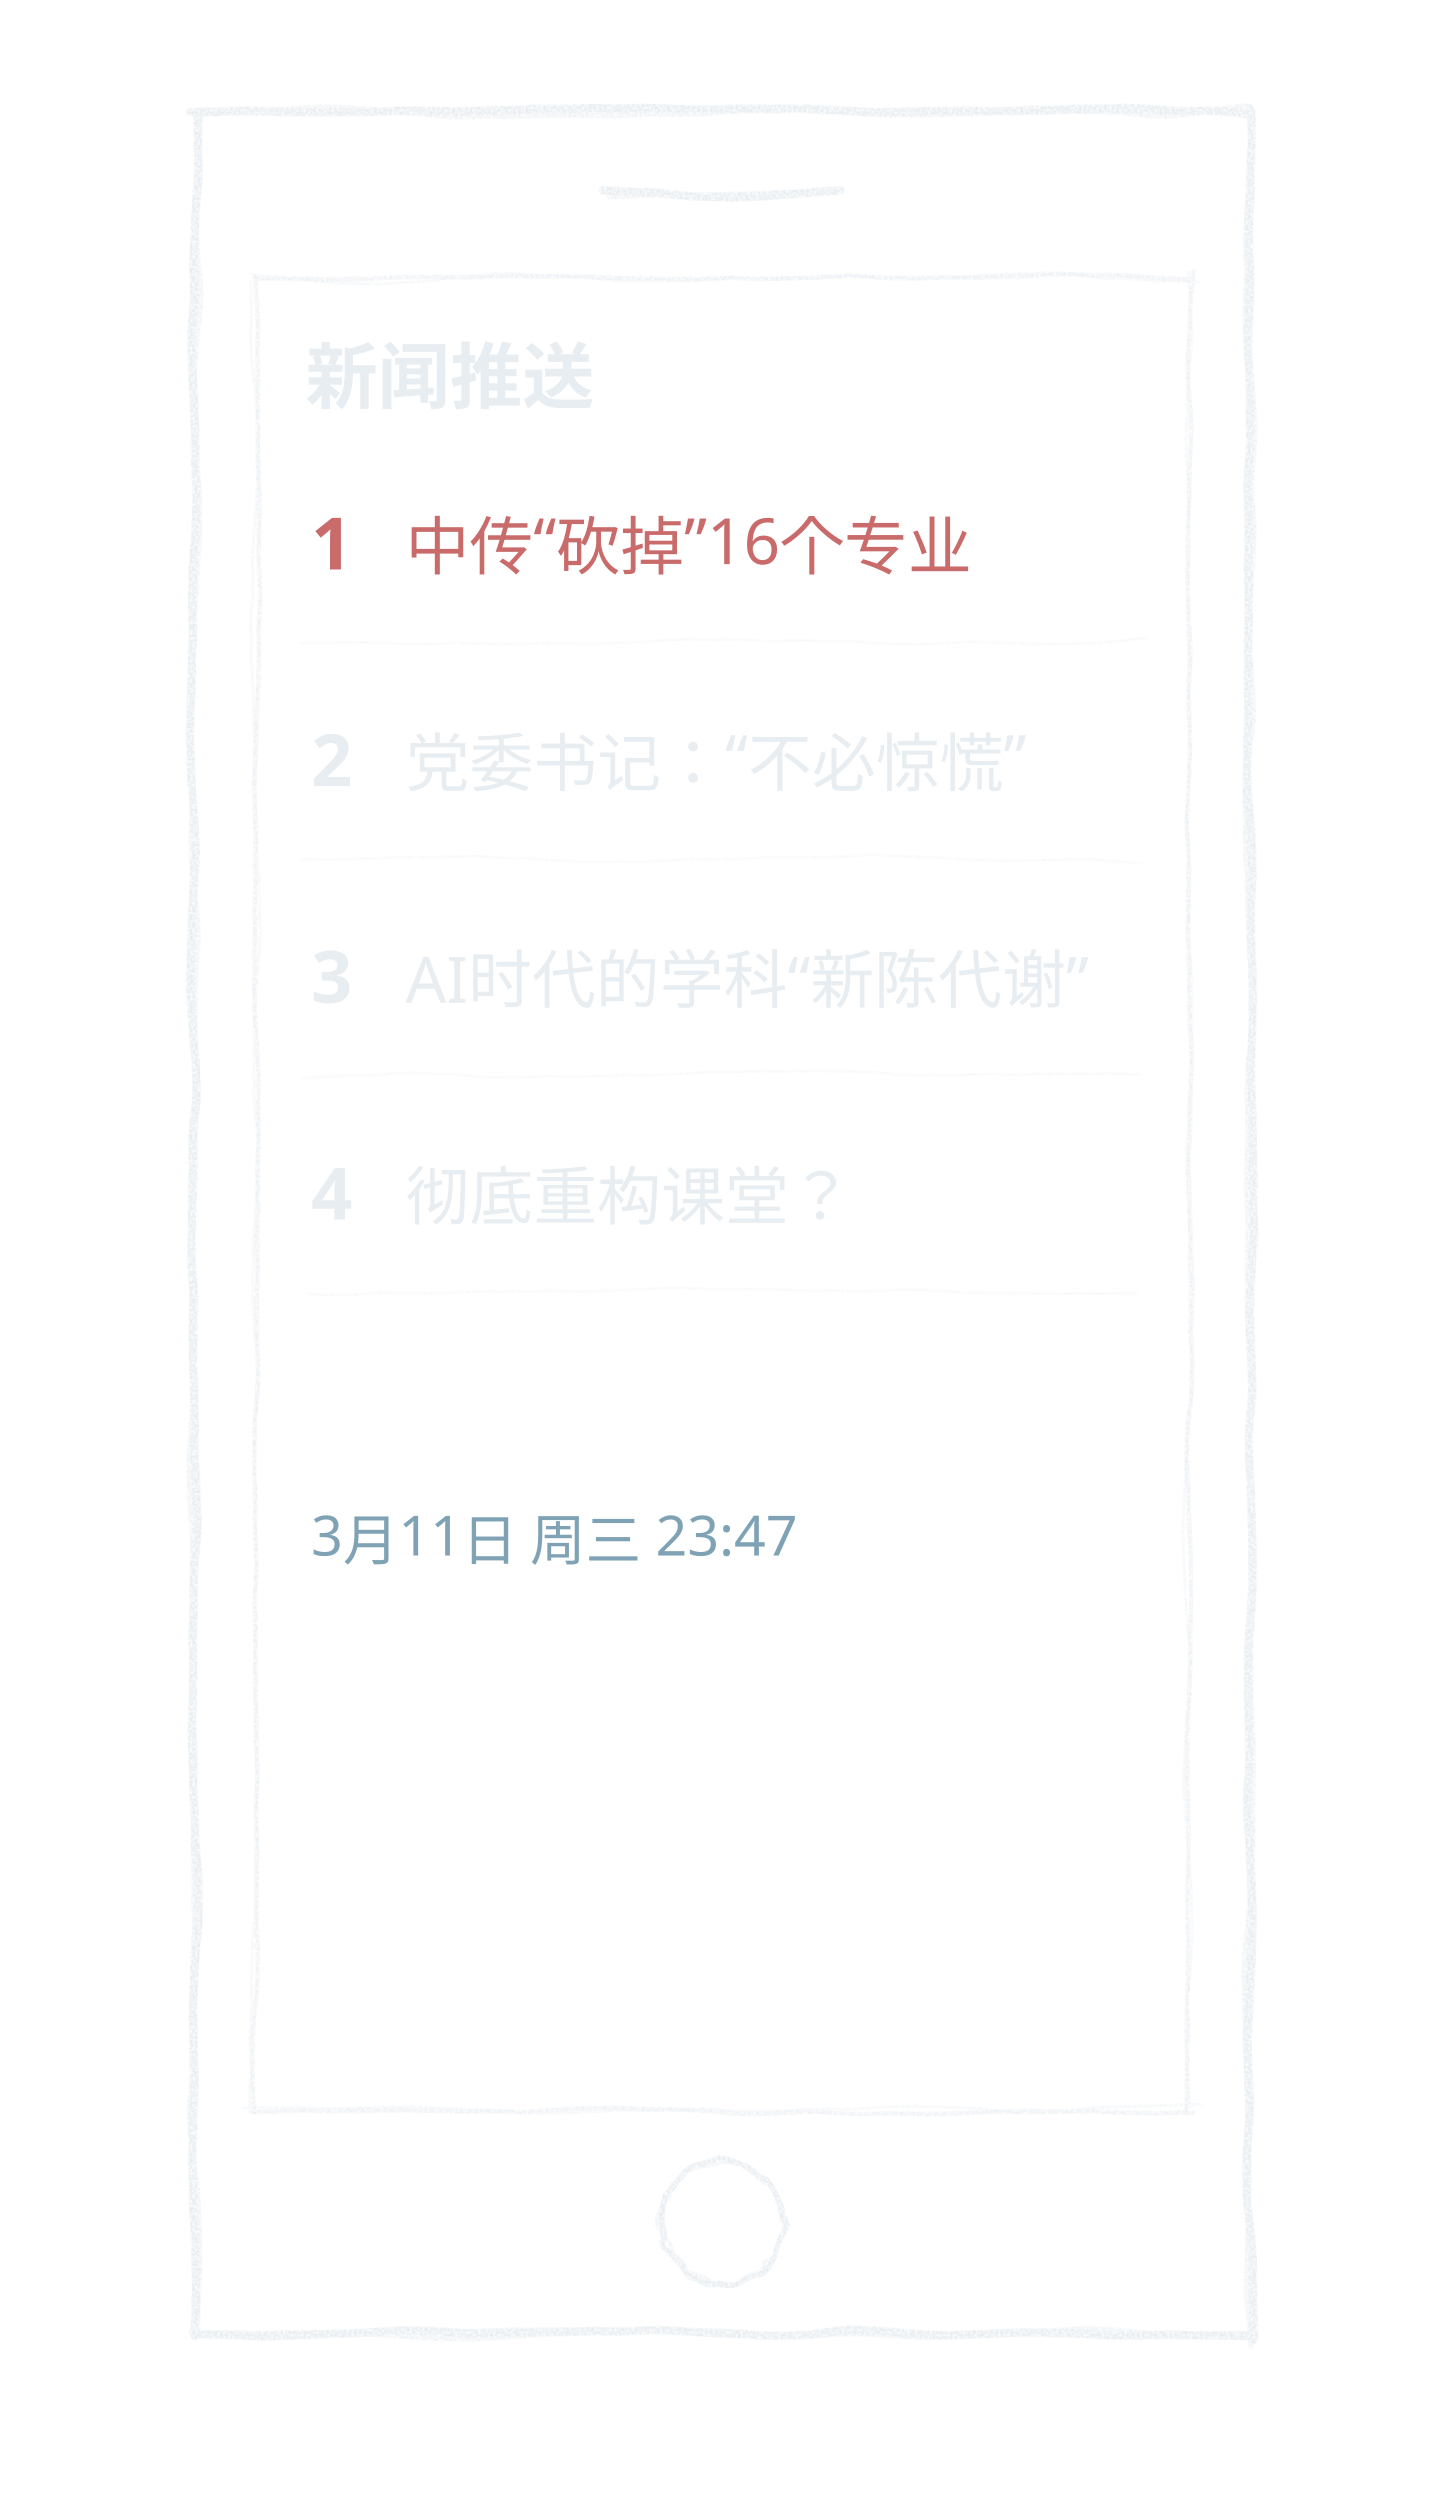
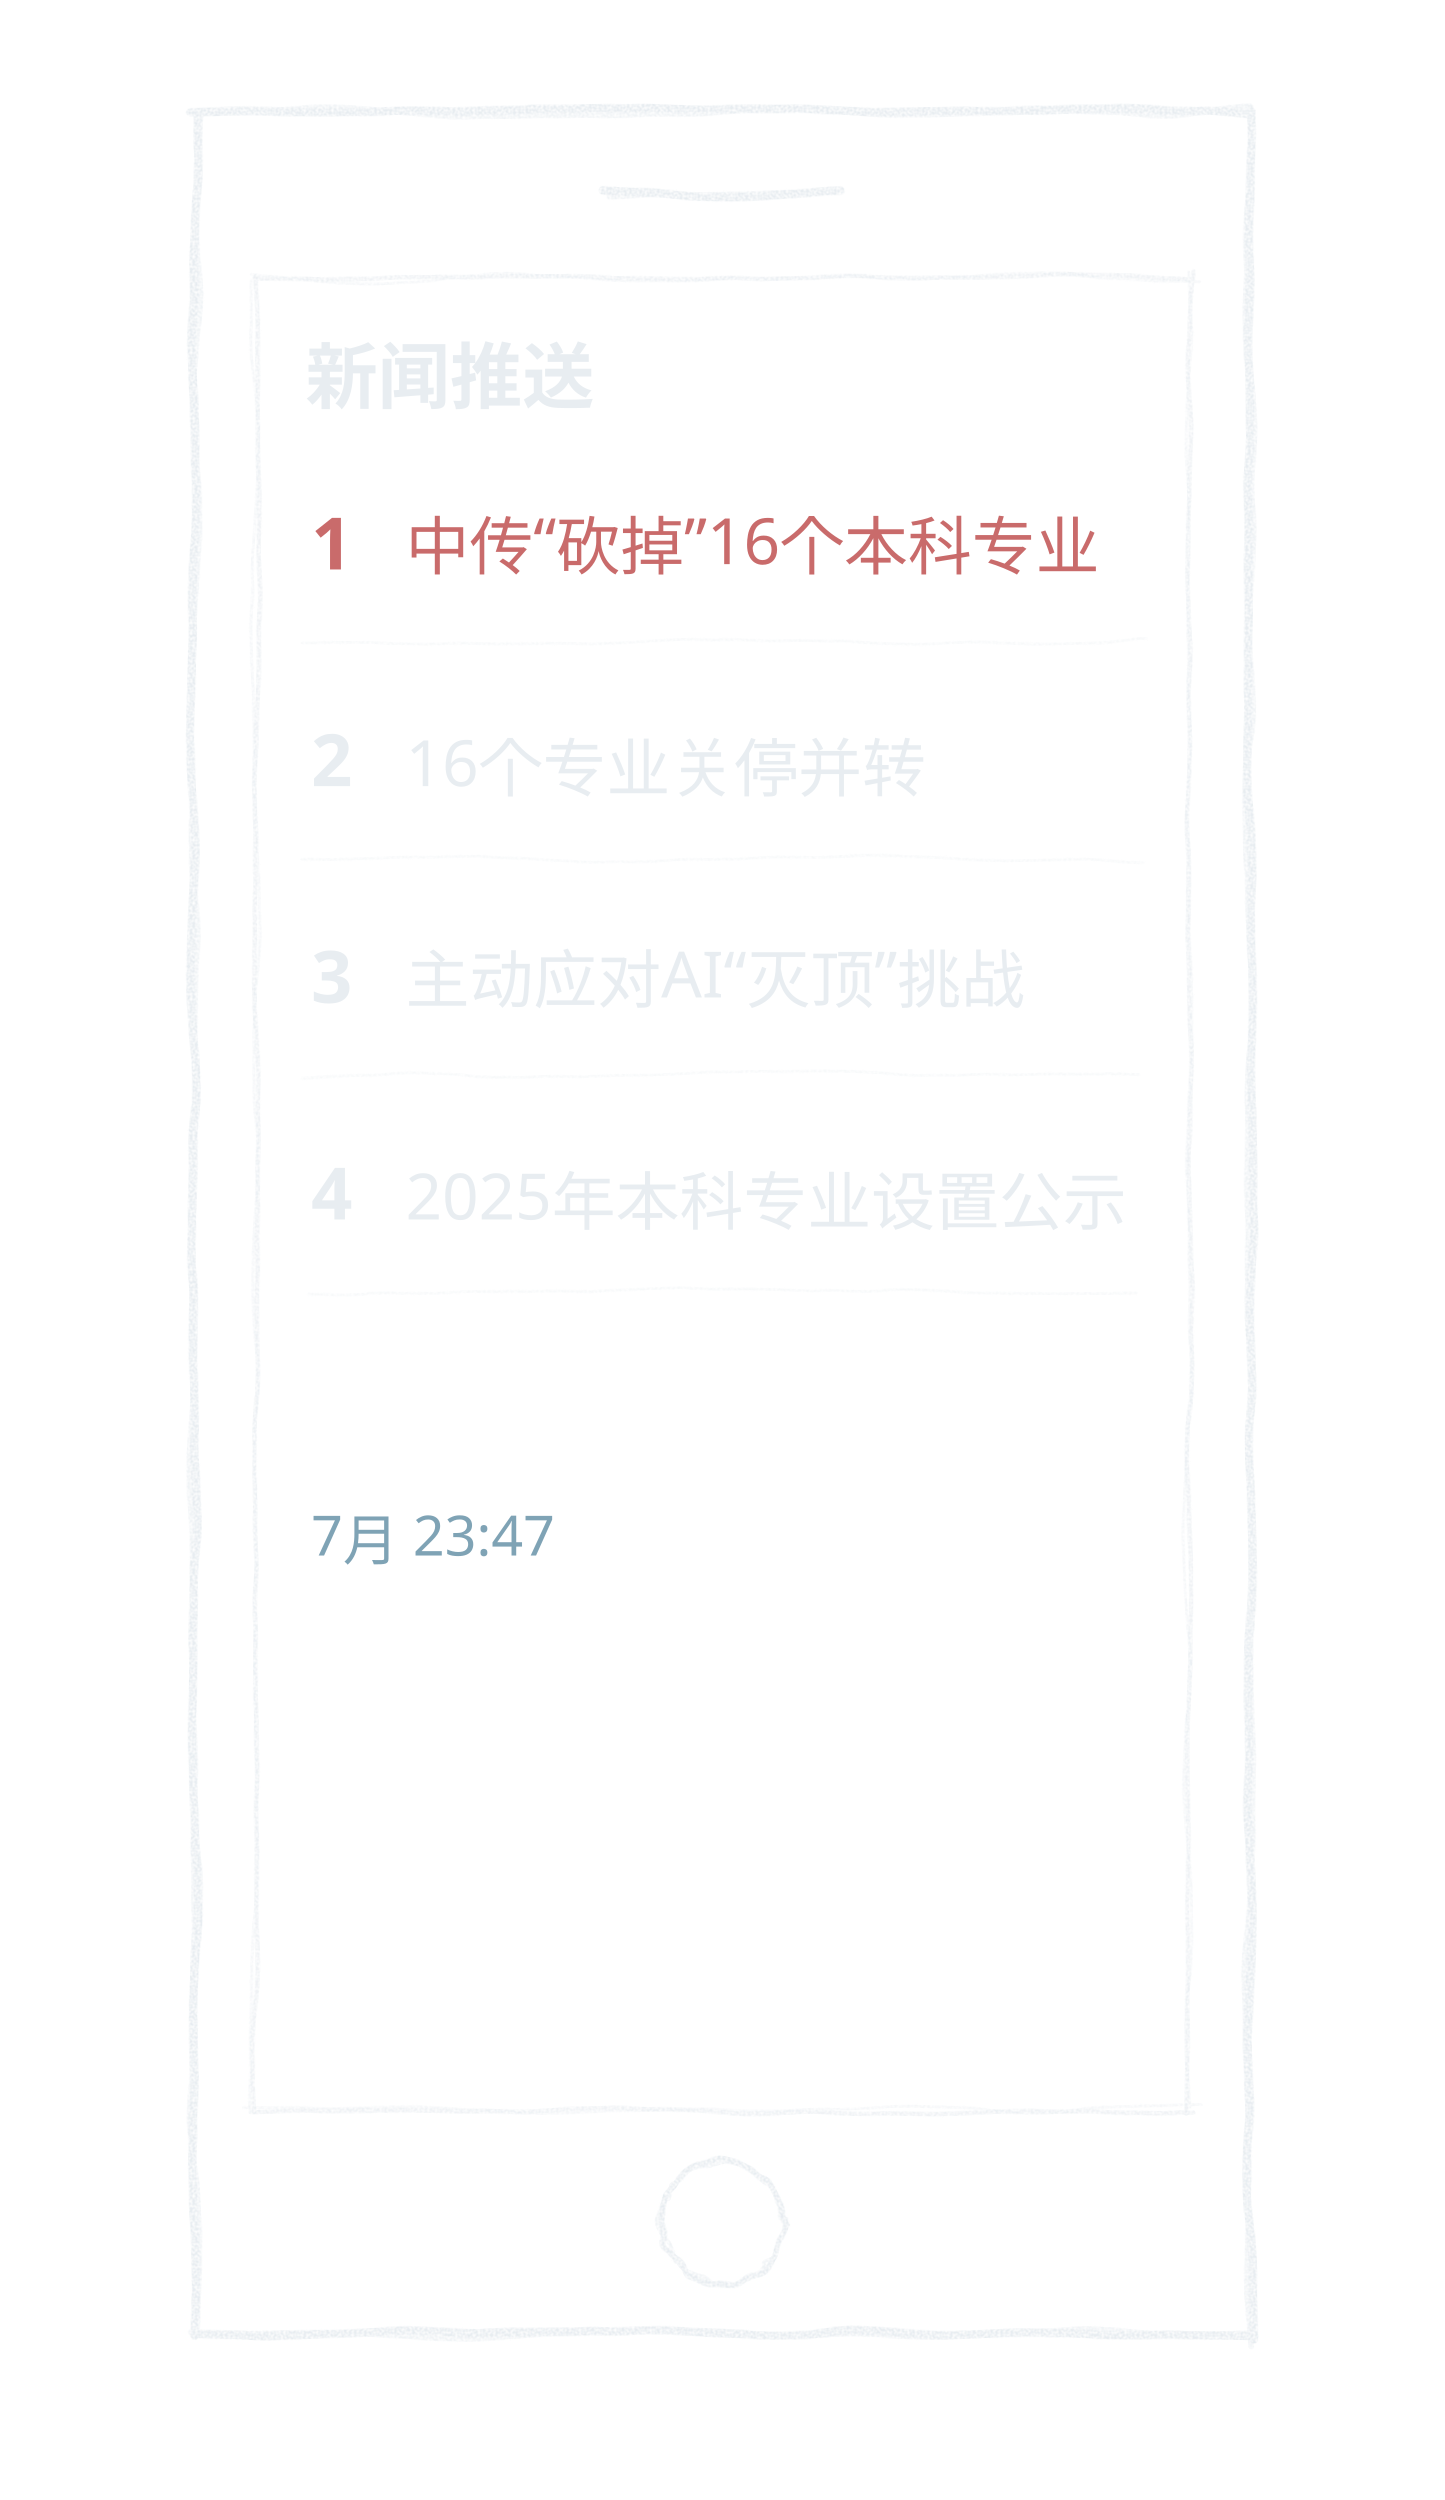
<svg xmlns="http://www.w3.org/2000/svg" viewBox="0 0 520 900" width="520" height="900">
  <defs>
    <filter id="chalk" x="-5%" y="-5%" width="110%" height="110%">
      <feTurbulence type="fractalNoise" baseFrequency="0.035" numOctaves="2" seed="4" result="warp" />
      <feDisplacementMap in="SourceGraphic" in2="warp" scale="2" xChannelSelector="R" yChannelSelector="G" result="w" />
      <feTurbulence type="fractalNoise" baseFrequency="1.1" numOctaves="1" seed="9" result="g" />
      <feColorMatrix in="g" type="matrix" values="0 0 0 0 0  0 0 0 0 0  0 0 0 0 0  0 0 0 -1.7 1.5" result="gm" />
      <feComposite in="w" in2="gm" operator="in" />
    </filter>
    <filter id="soft" x="-5%" y="-5%" width="110%" height="110%">
      <feTurbulence type="fractalNoise" baseFrequency="0.9" numOctaves="1" seed="2" result="g" />
      <feColorMatrix in="g" type="matrix" values="0 0 0 0 0  0 0 0 0 0  0 0 0 0 0  0 0 0 -1.6 1.45" result="gm" />
      <feComposite in="SourceGraphic" in2="gm" operator="in" />
    </filter>
    <filter id="brush" x="-10%" y="-20%" width="120%" height="140%">
      <feTurbulence type="fractalNoise" baseFrequency="0.012 0.09" numOctaves="3" seed="6" result="t" />
      <feDisplacementMap in="SourceGraphic" in2="t" scale="34" xChannelSelector="R" yChannelSelector="G" result="d" />
      <feTurbulence type="fractalNoise" baseFrequency="0.6 0.05" numOctaves="2" seed="1" result="s" />
      <feColorMatrix in="s" type="matrix" values="0 0 0 0 0  0 0 0 0 0  0 0 0 0 0  0 0 0 -1.3 1.5" result="sm" />
      <feComposite in="d" in2="sm" operator="in" />
    </filter>
  </defs>
  <g filter="url(#chalk)">
    <path d="M68.6,40.5 Q68.6,40.5 83.1,40.2 Q97.5,39.9 110.5,40.4 Q123.5,40.8 137.9,40.4 Q152.3,40.0 165.4,39.6 Q178.6,39.3 191.5,39.4 Q204.3,39.6 218.7,39.2 Q233.1,38.8 247.0,39.0 Q260.8,39.3 273.6,39.0 Q286.4,38.7 301.0,39.7 Q315.7,40.7 329.1,40.5 Q342.5,40.3 354.9,39.9 Q367.3,39.5 381.5,39.2 Q395.7,38.9 409.9,39.3 Q424.1,39.6 436.8,40.3 L449.5,40.9" fill="none" stroke="#e8edf1" stroke-width="3.00" stroke-linecap="round" opacity="1.00" />
    <path d="M71.6,39.8 Q71.6,39.8 84.5,39.5 Q97.4,39.3 110.8,38.9 Q124.2,38.6 136.8,40.1 Q149.4,41.6 163.4,41.4 Q177.4,41.3 190.9,41.7 Q204.4,42.1 219.5,41.6 Q234.6,41.1 247.9,40.8 Q261.2,40.4 274.7,39.3 Q288.2,38.3 301.2,39.9 Q314.2,41.5 327.1,41.7 Q340.1,41.9 355.2,40.7 Q370.3,39.6 382.7,39.7 Q395.1,39.8 408.7,41.0 Q422.3,42.2 436.1,40.0 L449.8,37.9" fill="none" stroke="#e8edf1" stroke-width="1.95" stroke-linecap="round" opacity="0.65" />
    <path d="M450.6,39.9 Q450.6,39.9 450.3,53.3 Q450.0,66.6 450.1,80.3 Q450.1,94.0 449.7,107.2 Q449.2,120.3 449.7,133.7 Q450.2,147.0 449.6,159.7 Q449.1,172.4 449.3,186.8 Q449.6,201.2 449.6,214.1 Q449.6,226.9 449.5,239.6 Q449.5,252.2 449.1,266.6 Q448.8,280.9 449.8,293.6 Q450.8,306.3 450.6,320.1 Q450.5,333.8 450.8,347.6 Q451.1,361.3 450.4,374.7 Q449.7,388.0 450.5,400.8 Q451.3,413.6 451.2,426.8 Q451.1,440.0 450.4,453.0 Q449.7,466.0 450.4,479.2 Q451.1,492.4 449.9,506.6 Q448.8,520.9 449.8,533.7 Q450.8,546.6 450.9,559.3 Q450.9,572.1 450.1,585.7 Q449.3,599.4 449.5,612.6 Q449.8,625.7 449.3,639.3 Q448.8,652.9 450.0,667.1 Q451.1,681.4 450.9,694.0 Q450.7,706.6 450.0,720.6 Q449.3,734.6 449.7,747.6 Q450.1,760.6 449.4,773.3 Q448.7,785.9 449.8,800.0 Q450.9,814.2 451.0,828.0 L451.1,841.8" fill="none" stroke="#e8edf1" stroke-width="3.00" stroke-linecap="round" opacity="1.00" />
    <path d="M450.4,38.2 Q450.4,38.2 449.8,52.5 Q449.1,66.8 449.1,80.7 Q449.0,94.5 448.4,107.7 Q447.8,120.8 449.9,132.7 Q452.0,144.5 451.2,159.3 Q450.4,174.0 451.0,187.2 Q451.6,200.4 450.2,213.3 Q448.9,226.2 450.5,240.7 Q452.1,255.2 450.2,266.7 Q448.4,278.2 448.3,291.4 Q448.2,304.5 449.0,318.1 Q449.8,331.7 450.7,346.2 Q451.6,360.7 450.0,373.8 Q448.3,386.8 448.8,400.1 Q449.2,413.3 449.0,425.9 Q448.7,438.5 448.7,452.3 Q448.6,466.1 449.8,479.8 Q450.9,493.6 449.5,507.3 Q448.0,520.9 449.8,534.4 Q451.7,547.9 451.5,559.5 Q451.3,571.1 450.6,584.6 Q449.8,598.0 450.5,611.6 Q451.2,625.2 451.1,638.7 Q450.9,652.2 450.9,665.7 Q450.9,679.2 449.4,692.7 Q447.9,706.2 448.5,720.6 Q449.1,735.1 449.1,747.6 Q449.1,760.0 449.7,774.3 Q450.2,788.7 449.2,801.2 Q448.2,813.8 449.1,829.1 L450.0,844.4" fill="none" stroke="#e8edf1" stroke-width="1.95" stroke-linecap="round" opacity="0.65" />
    <path d="M451.1,840.6 Q451.1,840.6 437.0,840.4 Q422.9,840.2 408.7,840.5 Q394.5,840.9 382.2,840.2 Q369.9,839.6 355.4,840.5 Q340.9,841.4 327.1,840.1 Q313.2,838.8 299.6,839.8 Q285.9,840.9 273.3,840.4 Q260.7,839.9 247.0,839.3 Q233.2,838.7 219.7,839.2 Q206.1,839.8 192.4,839.8 Q178.6,839.7 164.9,839.5 Q151.2,839.2 137.1,839.5 Q123.0,839.8 109.7,840.2 Q96.4,840.6 82.9,840.6 L69.3,840.6" fill="none" stroke="#e8edf1" stroke-width="3.00" stroke-linecap="round" opacity="1.00" />
    <path d="M449.1,839.5 Q449.1,839.5 435.9,840.0 Q422.8,840.6 410.3,839.4 Q397.8,838.1 383.1,839.1 Q368.5,840.0 355.4,840.9 Q342.4,841.7 329.0,841.2 Q315.5,840.6 301.9,840.7 Q288.3,840.8 275.0,840.8 Q261.6,840.9 247.6,839.9 Q233.7,838.9 220.6,839.2 Q207.6,839.5 193.3,840.5 Q179.1,841.5 166.3,841.8 Q153.5,842.2 137.8,840.7 Q122.1,839.2 109.2,839.3 Q96.3,839.5 82.2,839.9 L68.1,840.2" fill="none" stroke="#e8edf1" stroke-width="1.95" stroke-linecap="round" opacity="0.65" />
    <path d="M69.4,841.3 Q69.4,841.3 70.1,827.3 Q70.7,813.2 69.8,800.6 Q68.9,787.9 69.7,773.6 Q70.6,759.2 70.1,746.5 Q69.5,733.7 70.0,719.9 Q70.5,706.0 70.9,692.7 Q71.3,679.5 70.3,666.9 Q69.3,654.3 69.2,640.7 Q69.0,627.2 69.1,613.7 Q69.2,600.3 69.3,586.6 Q69.4,573.0 70.3,559.8 Q71.2,546.6 70.5,533.5 Q69.8,520.3 69.6,506.4 Q69.4,492.4 69.5,479.2 Q69.7,466.0 69.4,453.7 Q69.1,441.3 68.9,427.7 Q68.7,414.2 70.0,400.7 Q71.2,387.2 69.9,373.6 Q68.7,360.0 68.7,346.8 Q68.7,333.6 69.6,319.8 Q70.6,305.9 69.6,293.0 Q68.6,280.1 68.7,266.5 Q68.9,252.8 69.4,240.3 Q69.9,227.8 69.8,213.4 Q69.6,199.0 70.2,186.6 Q70.8,174.2 70.4,159.8 Q70.1,145.4 69.6,132.6 Q69.1,119.7 69.6,106.1 Q70.1,92.6 70.5,80.1 Q70.8,67.6 71.0,54.3 L71.2,41.0" fill="none" stroke="#e8edf1" stroke-width="3.00" stroke-linecap="round" opacity="1.00" />
    <path d="M70.4,838.2 Q70.4,838.2 71.1,826.3 Q71.8,814.4 71.5,799.9 Q71.2,785.3 69.6,773.3 Q68.0,761.4 69.3,747.6 Q70.5,733.9 70.2,720.9 Q69.9,708.0 69.6,693.5 Q69.3,679.0 69.3,665.7 Q69.3,652.4 70.0,640.4 Q70.6,628.4 69.3,613.2 Q68.1,598.1 69.1,586.1 Q70.1,574.1 69.3,559.9 Q68.6,545.6 68.3,531.8 Q68.0,517.9 69.0,506.0 Q70.0,494.1 70.3,479.6 Q70.7,465.1 69.5,453.5 Q68.2,441.9 69.2,427.4 Q70.2,412.9 70.5,400.3 Q70.9,387.7 70.5,372.9 Q70.1,358.1 70.8,345.1 Q71.5,332.1 69.7,319.0 Q67.9,306.0 69.0,293.3 Q70.1,280.6 69.3,267.4 Q68.5,254.3 69.3,239.7 Q70.0,225.2 70.8,213.3 Q71.6,201.4 71.7,187.8 Q71.8,174.1 70.3,161.0 Q68.7,147.9 70.3,134.0 Q71.8,120.1 71.8,107.8 Q71.8,95.4 70.7,82.0 Q69.5,68.6 70.7,55.0 L72.0,41.3" fill="none" stroke="#e8edf1" stroke-width="1.95" stroke-linecap="round" opacity="0.65" />
    <path d="M91.5,100.3 Q91.5,100.3 105.9,100.5 Q120.3,100.7 134.4,99.9 Q148.4,99.1 162.8,99.6 Q177.2,100.1 191.1,99.6 Q205.1,99.2 219.2,99.7 Q233.4,100.2 247.1,100.4 Q260.8,100.7 274.9,100.1 Q289.1,99.6 302.0,99.7 Q314.8,99.7 329.0,99.9 Q343.1,100.1 358.0,99.9 Q372.9,99.6 385.9,99.1 Q399.0,98.7 413.4,99.5 L427.9,100.2" fill="none" stroke="#e8edf1" stroke-width="1.60" stroke-linecap="round" opacity="0.70" />
    <path d="M90.2,98.7 Q90.2,98.7 104.2,100.3 Q118.2,101.9 133.2,101.8 Q148.1,101.8 162.1,100.0 Q176.1,98.3 189.4,99.0 Q202.8,99.7 217.7,100.4 Q232.6,101.2 246.9,100.9 Q261.1,100.7 274.0,100.2 Q286.9,99.7 301.2,99.8 Q315.5,100.0 329.2,100.1 Q342.9,100.2 357.4,99.0 Q371.8,97.9 386.6,99.2 Q401.4,100.4 416.7,100.7 L431.9,101.1" fill="none" stroke="#e8edf1" stroke-width="1.04" stroke-linecap="round" opacity="0.45" />
    <path d="M429.4,97.2 Q429.4,97.2 428.5,111.1 Q427.7,125.0 428.1,139.0 Q428.5,153.0 428.3,166.8 Q428.2,180.6 427.7,192.7 Q427.2,204.8 427.9,218.9 Q428.7,232.9 428.3,245.0 Q428.0,257.2 427.8,271.4 Q427.6,285.7 427.8,298.4 Q428.0,311.1 427.8,324.5 Q427.7,338.0 428.0,351.3 Q428.3,364.5 428.6,377.8 Q429.0,391.1 428.3,403.6 Q427.6,416.1 428.2,430.1 Q428.8,444.0 429.0,456.4 Q429.2,468.8 429.1,482.9 Q429.0,497.1 427.9,509.5 Q426.8,521.9 427.6,534.8 Q428.4,547.8 428.7,561.2 Q428.9,574.5 428.7,587.8 Q428.5,601.0 427.9,614.1 Q427.2,627.2 427.6,641.1 Q428.0,655.0 427.6,668.2 Q427.2,681.3 427.4,694.5 Q427.5,707.6 427.6,720.2 Q427.6,732.7 427.3,747.0 L427.0,761.2" fill="none" stroke="#e8edf1" stroke-width="1.60" stroke-linecap="round" opacity="0.70" />
    <path d="M427.6,97.6 Q427.6,97.6 428.7,112.3 Q429.7,127.1 427.8,140.5 Q425.9,153.8 427.1,166.4 Q428.4,178.9 428.2,193.3 Q428.0,207.7 427.7,220.1 Q427.4,232.6 428.0,245.2 Q428.6,257.8 428.0,271.9 Q427.3,285.9 428.0,298.5 Q428.6,311.0 428.3,323.7 Q428.1,336.4 428.7,349.1 Q429.3,361.8 429.0,376.0 Q428.6,390.2 427.7,403.7 Q426.8,417.2 427.6,429.3 Q428.4,441.3 428.2,454.7 Q428.0,468.1 428.6,481.7 Q429.3,495.2 428.3,508.2 Q427.2,521.1 426.6,534.3 Q426.0,547.4 426.2,561.6 Q426.4,575.8 428.0,588.1 Q429.6,600.4 427.9,614.3 Q426.3,628.2 426.3,641.1 Q426.3,654.0 427.7,666.7 Q429.2,679.5 429.0,693.4 Q428.9,707.4 427.5,719.9 Q426.1,732.4 427.3,745.7 L428.4,758.9" fill="none" stroke="#e8edf1" stroke-width="1.04" stroke-linecap="round" opacity="0.45" />
    <path d="M429.6,760.9 Q429.6,760.9 414.8,760.7 Q400.1,760.5 385.3,760.0 Q370.6,759.4 357.1,760.3 Q343.5,761.2 329.5,761.0 Q315.6,760.8 301.1,760.4 Q286.7,760.0 273.9,760.4 Q261.1,760.8 246.7,759.9 Q232.2,759.1 218.7,759.0 Q205.2,758.8 191.2,759.8 Q177.3,760.8 163.0,760.4 Q148.6,760.1 133.8,759.8 Q119.1,759.6 105.1,760.0 L91.1,760.4" fill="none" stroke="#e8edf1" stroke-width="1.60" stroke-linecap="round" opacity="0.70" />
    <path d="M432.5,758.0 Q432.5,758.0 415.8,758.1 Q399.0,758.2 385.1,759.7 Q371.2,761.3 358.2,759.9 Q345.1,758.4 330.1,758.3 Q315.1,758.3 301.9,759.0 Q288.7,759.7 273.8,759.6 Q258.8,759.4 246.2,759.6 Q233.6,759.7 219.2,760.1 Q204.9,760.6 190.4,760.4 Q175.9,760.3 161.6,759.5 Q147.4,758.6 133.7,758.9 Q120.0,759.1 104.0,758.9 L88.0,758.6" fill="none" stroke="#e8edf1" stroke-width="1.04" stroke-linecap="round" opacity="0.45" />
    <path d="M91.8,760.2 Q91.8,760.2 91.2,746.5 Q90.7,732.8 91.9,719.8 Q93.0,706.7 92.7,693.4 Q92.5,680.0 92.4,667.2 Q92.4,654.3 92.5,641.2 Q92.7,628.1 92.2,614.5 Q91.7,601.0 92.0,588.6 Q92.3,576.1 92.4,562.4 Q92.5,548.7 92.0,536.1 Q91.5,523.5 92.2,509.3 Q93.0,495.0 92.7,482.7 Q92.5,470.4 92.5,457.4 Q92.5,444.5 92.8,430.3 Q93.1,416.1 93.2,403.0 Q93.4,389.9 92.5,377.6 Q91.7,365.3 91.4,351.3 Q91.1,337.3 91.7,323.9 Q92.4,310.6 91.9,298.1 Q91.3,285.6 91.8,272.4 Q92.3,259.1 92.6,246.1 Q92.8,233.0 93.0,219.8 Q93.1,206.5 93.2,192.9 Q93.3,179.2 93.0,166.0 Q92.6,152.8 92.9,139.8 Q93.3,126.8 92.6,113.1 L91.8,99.4" fill="none" stroke="#e8edf1" stroke-width="1.60" stroke-linecap="round" opacity="0.70" />
    <path d="M90.3,760.6 Q90.3,760.6 90.4,746.0 Q90.4,731.4 90.3,719.2 Q90.2,707.0 91.7,692.9 Q93.2,678.8 92.9,665.7 Q92.6,652.7 92.3,639.9 Q92.0,627.1 91.9,614.8 Q91.8,602.5 91.7,588.6 Q91.6,574.7 92.3,560.9 Q93.0,547.1 92.2,535.2 Q91.3,523.3 92.4,510.7 Q93.5,498.1 92.2,484.2 Q90.9,470.2 91.0,457.1 Q91.2,444.1 92.4,429.6 Q93.6,415.2 92.4,403.8 Q91.3,392.4 91.3,378.5 Q91.3,364.6 92.4,350.6 Q93.4,336.6 93.3,322.8 Q93.3,309.0 92.3,296.1 Q91.3,283.3 91.3,270.2 Q91.3,257.1 90.6,245.2 Q89.9,233.4 90.2,219.6 Q90.5,205.9 91.4,193.3 Q92.2,180.8 92.9,167.1 Q93.6,153.3 92.0,140.5 Q90.5,127.6 90.4,114.2 L90.2,100.8" fill="none" stroke="#e8edf1" stroke-width="1.04" stroke-linecap="round" opacity="0.45" />
    <path d="M281.6,798.5 Q281.6,798.5 282.3,800.2 Q283.0,801.9 282.5,803.0 Q282.1,804.0 281.0,805.8 Q279.9,807.6 279.3,810.0 Q278.7,812.3 278.5,812.7 Q278.2,813.0 276.9,815.4 Q275.6,817.9 273.5,818.6 Q271.4,819.3 270.3,819.4 Q269.1,819.5 267.2,821.1 Q265.3,822.8 263.9,822.9 Q262.5,823.1 259.7,822.8 Q256.8,822.5 255.6,822.5 Q254.4,822.4 252.3,821.4 Q250.2,820.3 248.6,819.8 Q246.9,819.3 246.4,817.1 Q245.8,815.0 244.0,813.8 Q242.3,812.7 241.7,811.9 Q241.2,811.1 239.7,810.0 Q238.1,808.8 238.9,806.4 Q239.7,804.0 239.0,802.1 Q238.2,800.3 238.4,798.6 Q238.5,796.8 238.6,795.6 Q238.8,794.4 239.1,792.1 Q239.3,789.8 241.0,788.2 Q242.8,786.6 242.9,786.2 Q243.1,785.8 244.5,783.9 Q246.0,782.0 247.7,780.9 Q249.4,779.8 251.1,779.5 Q252.8,779.2 254.2,778.8 Q255.6,778.3 257.2,777.6 Q258.9,776.8 260.9,777.2 Q262.9,777.6 264.8,778.1 Q266.7,778.6 269.0,779.8 Q271.3,781.0 272.3,782.1 Q273.3,783.3 274.9,783.8 Q276.5,784.3 277.5,786.3 Q278.5,788.3 279.3,789.8 Q280.0,791.4 280.8,793.3 Q281.5,795.2 281.4,796.6 Q281.2,797.9 282.3,799.5 L283.3,801.1" fill="none" stroke="#e8edf1" stroke-width="2.00" stroke-linecap="round" opacity="1.00" />
    <path d="M282.9,798.7 Q282.9,798.7 282.9,800.8 Q282.8,802.9 282.0,804.2 Q281.1,805.5 279.9,808.4 Q278.7,811.3 278.6,812.3 Q278.5,813.3 276.3,813.9 Q274.1,814.5 274.6,815.5 Q275.0,816.4 272.7,818.4 Q270.3,820.4 268.6,820.7 Q267.0,821.1 266.3,822.0 Q265.5,822.9 262.3,822.3 Q259.0,821.7 257.7,822.1 Q256.3,822.5 255.2,821.2 Q254.0,819.9 252.4,819.6 Q250.9,819.3 248.0,818.1 Q245.1,816.9 244.5,815.6 Q243.9,814.3 243.4,814.6 Q242.9,815.0 242.6,812.8 Q242.2,810.5 241.4,808.6 Q240.6,806.7 239.6,805.9 Q238.6,805.0 237.4,802.2 Q236.2,799.3 237.0,797.6 Q237.8,795.8 238.3,793.5 Q238.8,791.2 240.0,791.5 Q241.2,791.8 241.2,788.7 Q241.2,785.6 242.5,785.6 Q243.9,785.6 245.0,784.4 Q246.1,783.2 247.4,782.0 Q248.8,780.7 251.6,780.2 Q254.3,779.7 254.7,779.9 Q255.0,780.2 258.4,779.0 Q261.7,777.9 263.5,778.3 Q265.2,778.7 265.5,778.7 Q265.7,778.7 268.6,779.6 Q271.6,780.4 271.4,780.7 Q271.3,781.0 272.9,783.0 Q274.5,785.1 276.5,786.1 Q278.6,787.1 279.0,789.7 Q279.4,792.3 279.9,793.3 Q280.4,794.3 280.5,795.7 Q280.5,797.0 280.6,797.9 L280.7,798.8" fill="none" stroke="#e8edf1" stroke-width="1.30" stroke-linecap="round" opacity="0.65" />
    <path d="M217.0,68.9 Q217.0,68.9 231.7,69.7 Q246.3,70.4 259.9,70.6 Q273.5,70.8 288.0,69.8 L302.5,68.8" fill="none" stroke="#e8edf1" stroke-width="3.00" stroke-linecap="round" opacity="1.00" />
    <path d="M219.2,71.1 Q219.2,71.1 234.0,70.6 Q248.8,70.1 260.5,69.7 Q272.2,69.4 286.3,69.3 L300.3,69.2" fill="none" stroke="#e8edf1" stroke-width="1.95" stroke-linecap="round" opacity="0.65" />
    <path d="M108.4,231.4 Q108.4,231.4 123.3,231.6 Q138.2,231.7 151.9,231.8 Q165.6,231.8 178.6,231.6 Q191.6,231.4 204.7,231.6 Q217.8,231.8 232.4,231.1 Q246.9,230.3 260.3,230.4 Q273.6,230.4 287.6,230.6 Q301.7,230.8 315.4,231.5 Q329.0,232.2 342.6,231.4 Q356.2,230.7 369.3,231.5 Q382.3,232.2 397.3,231.2 L412.4,230.1" fill="none" stroke="#e8edf1" stroke-width="1.00" stroke-linecap="round" opacity="0.35" />
    <path d="M109.0,309.7 Q109.0,309.7 122.8,309.3 Q136.7,308.8 151.3,308.4 Q165.8,307.9 178.5,308.7 Q191.2,309.5 205.7,309.9 Q220.2,310.3 233.3,310.0 Q246.3,309.8 260.6,309.2 Q275.0,308.5 287.6,308.4 Q300.1,308.3 314.6,308.2 Q329.0,308.0 342.3,309.1 Q355.6,310.2 368.7,309.8 Q381.9,309.4 396.9,309.8 L411.9,310.3" fill="none" stroke="#e8edf1" stroke-width="1.00" stroke-linecap="round" opacity="0.35" />
    <path d="M109.0,388.1 Q109.0,388.1 123.5,387.1 Q138.0,386.0 151.7,386.4 Q165.4,386.7 179.3,387.5 Q193.1,388.3 206.1,387.5 Q219.1,386.8 232.3,386.6 Q245.6,386.4 259.2,386.2 Q272.8,386.1 287.2,385.9 Q301.6,385.7 315.0,386.5 Q328.5,387.3 342.3,387.2 Q356.1,387.2 370.0,386.8 Q383.9,386.4 396.9,386.8 L409.8,387.2" fill="none" stroke="#e8edf1" stroke-width="1.00" stroke-linecap="round" opacity="0.35" />
    <path d="M111.2,466.2 Q111.2,466.2 124.5,466.1 Q137.8,465.9 150.8,465.4 Q163.8,465.0 177.7,464.8 Q191.5,464.6 205.1,464.8 Q218.7,464.9 232.8,464.3 Q246.8,463.7 260.3,463.8 Q273.7,464.0 288.0,464.6 Q302.2,465.1 315.3,464.8 Q328.4,464.5 342.2,465.0 Q356.0,465.6 370.0,465.4 Q383.9,465.2 396.7,465.3 L409.5,465.4" fill="none" stroke="#e8edf1" stroke-width="1.00" stroke-linecap="round" opacity="0.35" />
  </g>
  <text x="110" y="145" font-family="PingFang SC, Hiragino Sans GB, Noto Sans SC, Microsoft YaHei, sans-serif" font-size="26" fill="#e8edf1" text-anchor="start" font-weight="700" opacity="1">新闻推送</text>
  <text x="112" y="205" font-family="PingFang SC, Hiragino Sans GB, Noto Sans SC, Microsoft YaHei, sans-serif" font-size="26" fill="#c96b6b" text-anchor="start" font-weight="700" opacity="1">1</text>
-   <text x="146" y="205" font-family="PingFang SC, Hiragino Sans GB, Noto Sans SC, Microsoft YaHei, sans-serif" font-size="23" fill="#c96b6b" text-anchor="start" font-weight="400" opacity="1">中传“砍掉”16个专业</text>
+   <text x="146" y="205" font-family="PingFang SC, Hiragino Sans GB, Noto Sans SC, Microsoft YaHei, sans-serif" font-size="23" fill="#c96b6b" text-anchor="start" font-weight="400" opacity="1">中传“砍掉”16个本科专业</text>
  <text x="112" y="283" font-family="PingFang SC, Hiragino Sans GB, Noto Sans SC, Microsoft YaHei, sans-serif" font-size="26" fill="#e8edf1" text-anchor="start" font-weight="700" opacity="1">2</text>
-   <text x="146" y="283" font-family="PingFang SC, Hiragino Sans GB, Noto Sans SC, Microsoft YaHei, sans-serif" font-size="23" fill="#e8edf1" text-anchor="start" font-weight="400" opacity="1">党委书记：“不必惊慌”</text>
+   <text x="146" y="283" font-family="PingFang SC, Hiragino Sans GB, Noto Sans SC, Microsoft YaHei, sans-serif" font-size="23" fill="#e8edf1" text-anchor="start" font-weight="400" opacity="1">16个专业关停并转</text>
  <text x="112" y="361" font-family="PingFang SC, Hiragino Sans GB, Noto Sans SC, Microsoft YaHei, sans-serif" font-size="26" fill="#e8edf1" text-anchor="start" font-weight="700" opacity="1">3</text>
-   <text x="146" y="361" font-family="PingFang SC, Hiragino Sans GB, Noto Sans SC, Microsoft YaHei, sans-serif" font-size="23" fill="#e8edf1" text-anchor="start" font-weight="400" opacity="1">AI时代的学科“新陈代谢”</text>
+   <text x="146" y="361" font-family="PingFang SC, Hiragino Sans GB, Noto Sans SC, Microsoft YaHei, sans-serif" font-size="23" fill="#e8edf1" text-anchor="start" font-weight="400" opacity="1">主动应对AI“灭顶”挑战</text>
  <text x="112" y="439" font-family="PingFang SC, Hiragino Sans GB, Noto Sans SC, Microsoft YaHei, sans-serif" font-size="26" fill="#e8edf1" text-anchor="start" font-weight="700" opacity="1">4</text>
-   <text x="146" y="439" font-family="PingFang SC, Hiragino Sans GB, Noto Sans SC, Microsoft YaHei, sans-serif" font-size="23" fill="#e8edf1" text-anchor="start" font-weight="400" opacity="1">彻底重构课堂？</text>
-   <text x="112" y="560" font-family="PingFang SC, Hiragino Sans GB, Noto Sans SC, Microsoft YaHei, sans-serif" font-size="20" fill="#7fa3b5" text-anchor="start" font-weight="400" opacity="1">3月11日  周三  23:47</text>
+   <text x="146" y="439" font-family="PingFang SC, Hiragino Sans GB, Noto Sans SC, Microsoft YaHei, sans-serif" font-size="23" fill="#e8edf1" text-anchor="start" font-weight="400" opacity="1">2025年本科专业设置公示</text>
+   <text x="112" y="560" font-family="PingFang SC, Hiragino Sans GB, Noto Sans SC, Microsoft YaHei, sans-serif" font-size="20" fill="#7fa3b5" text-anchor="start" font-weight="400" opacity="1">7月  23:47</text>
</svg>
